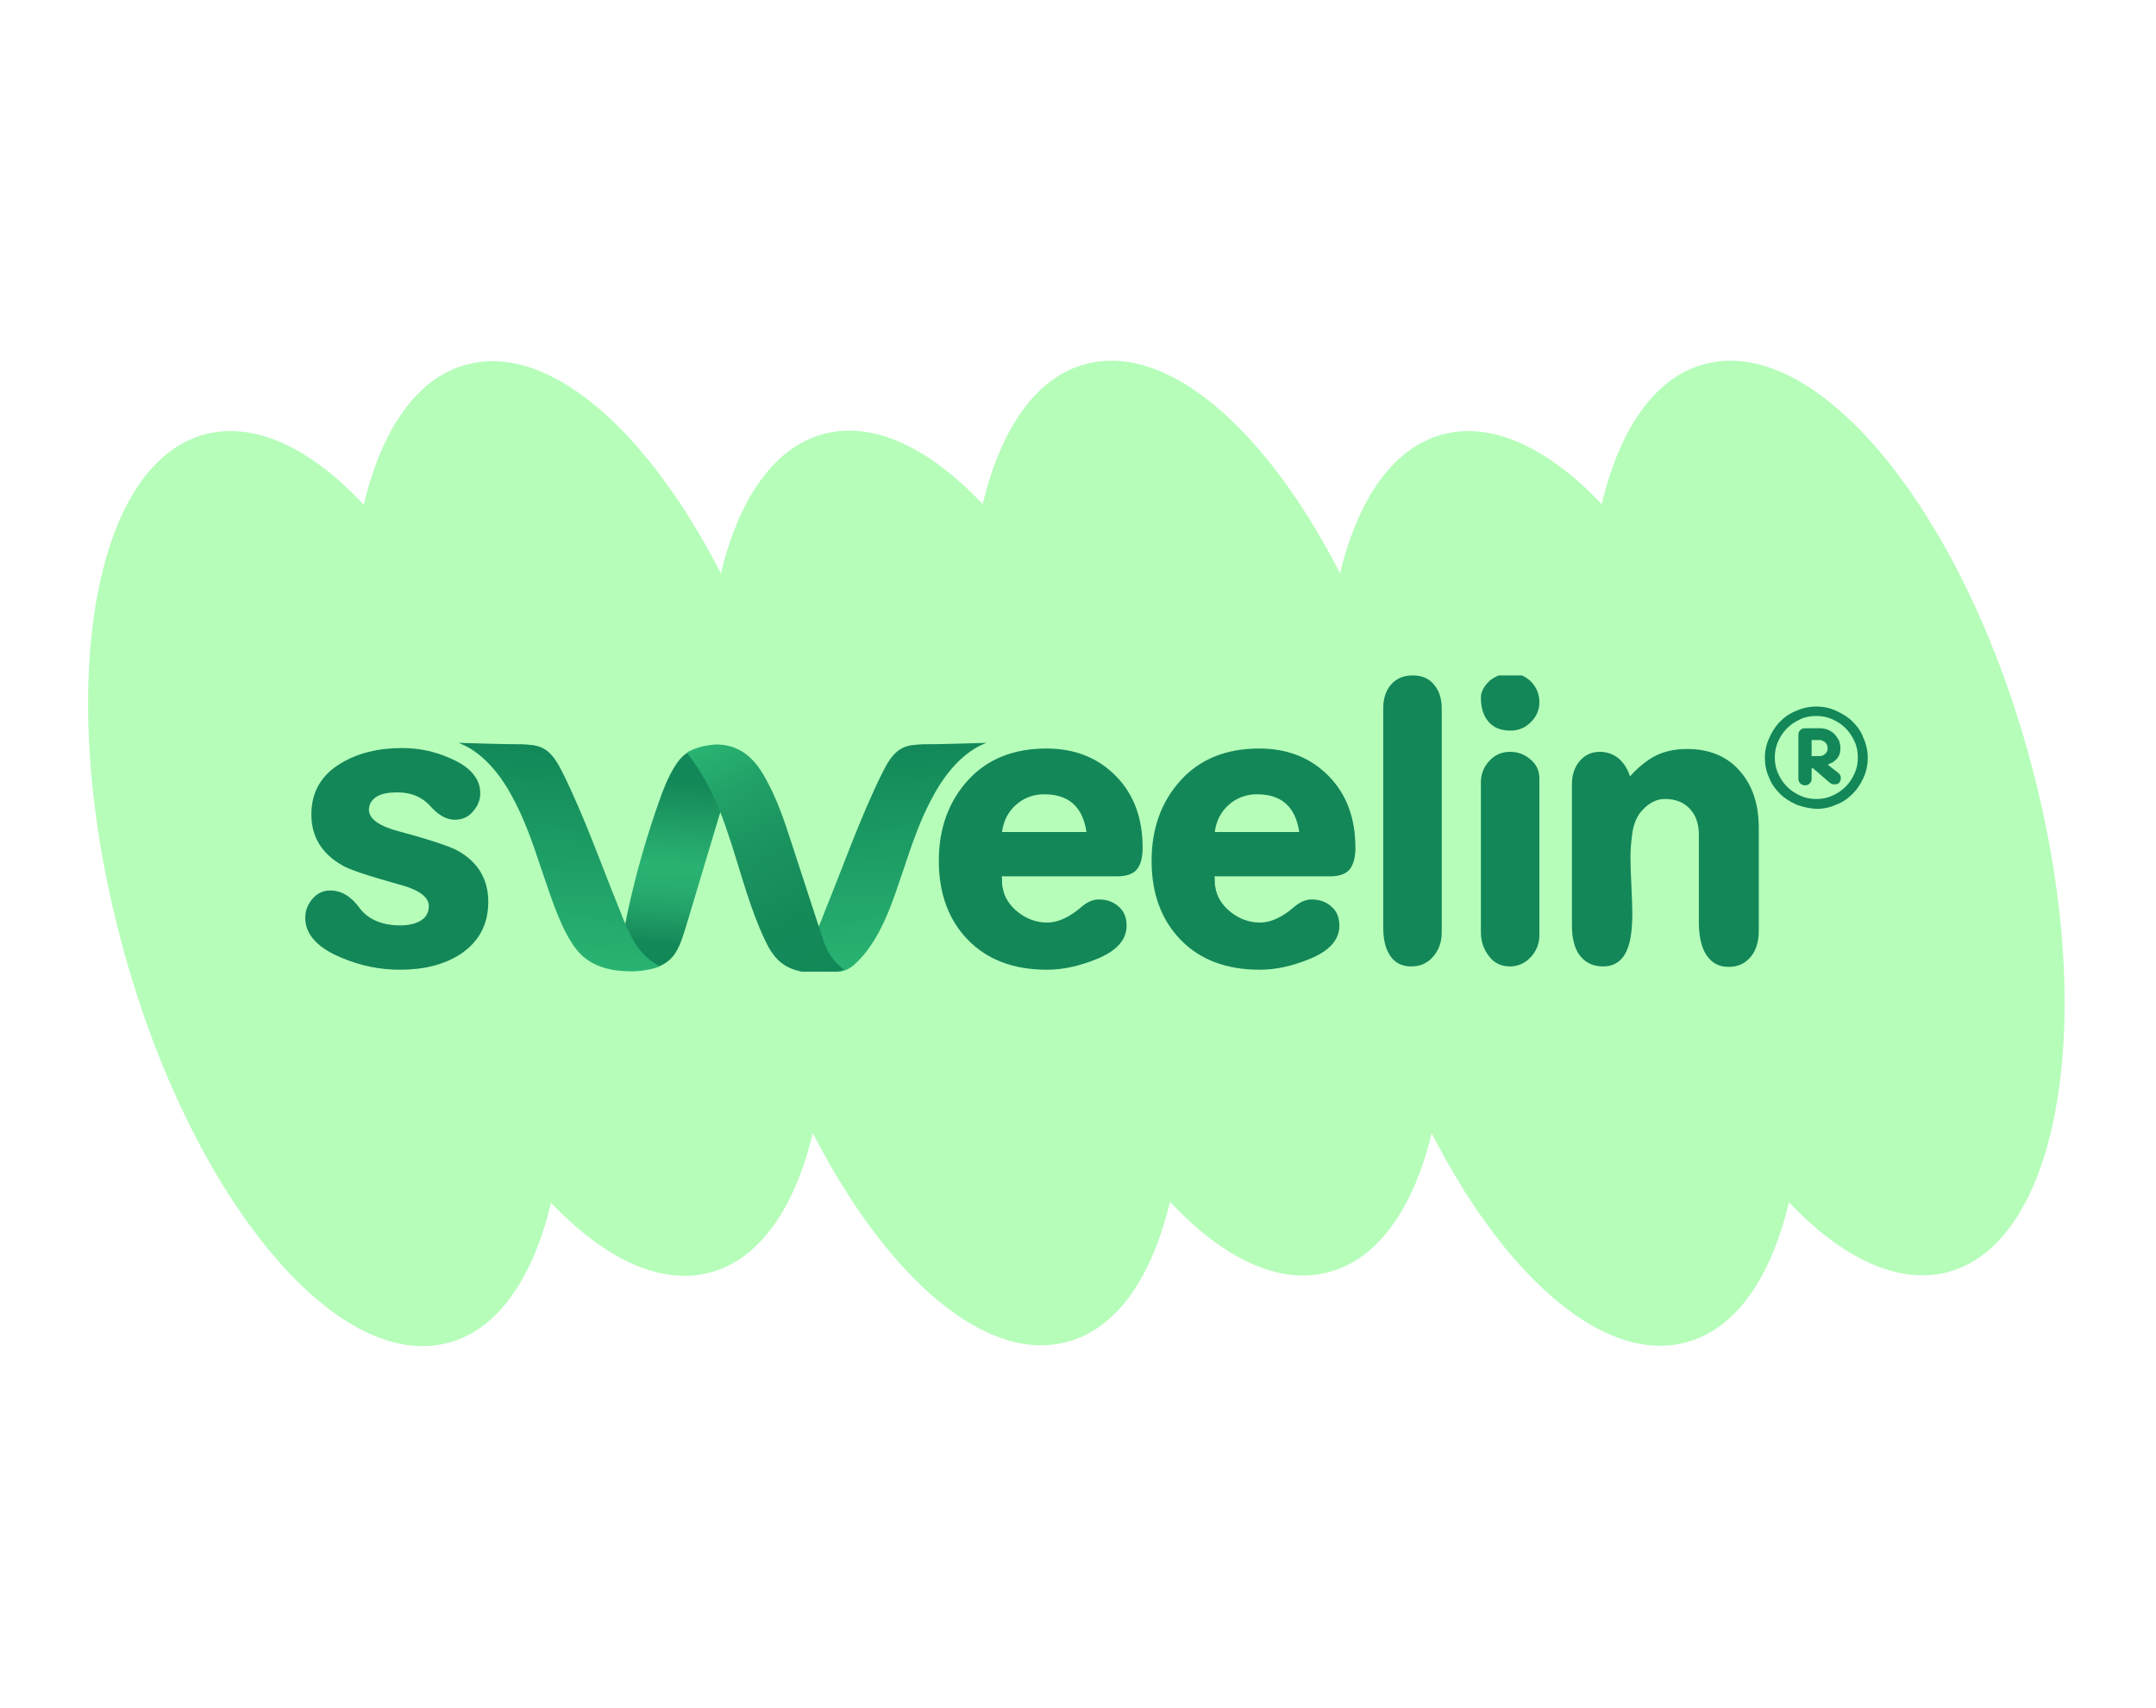
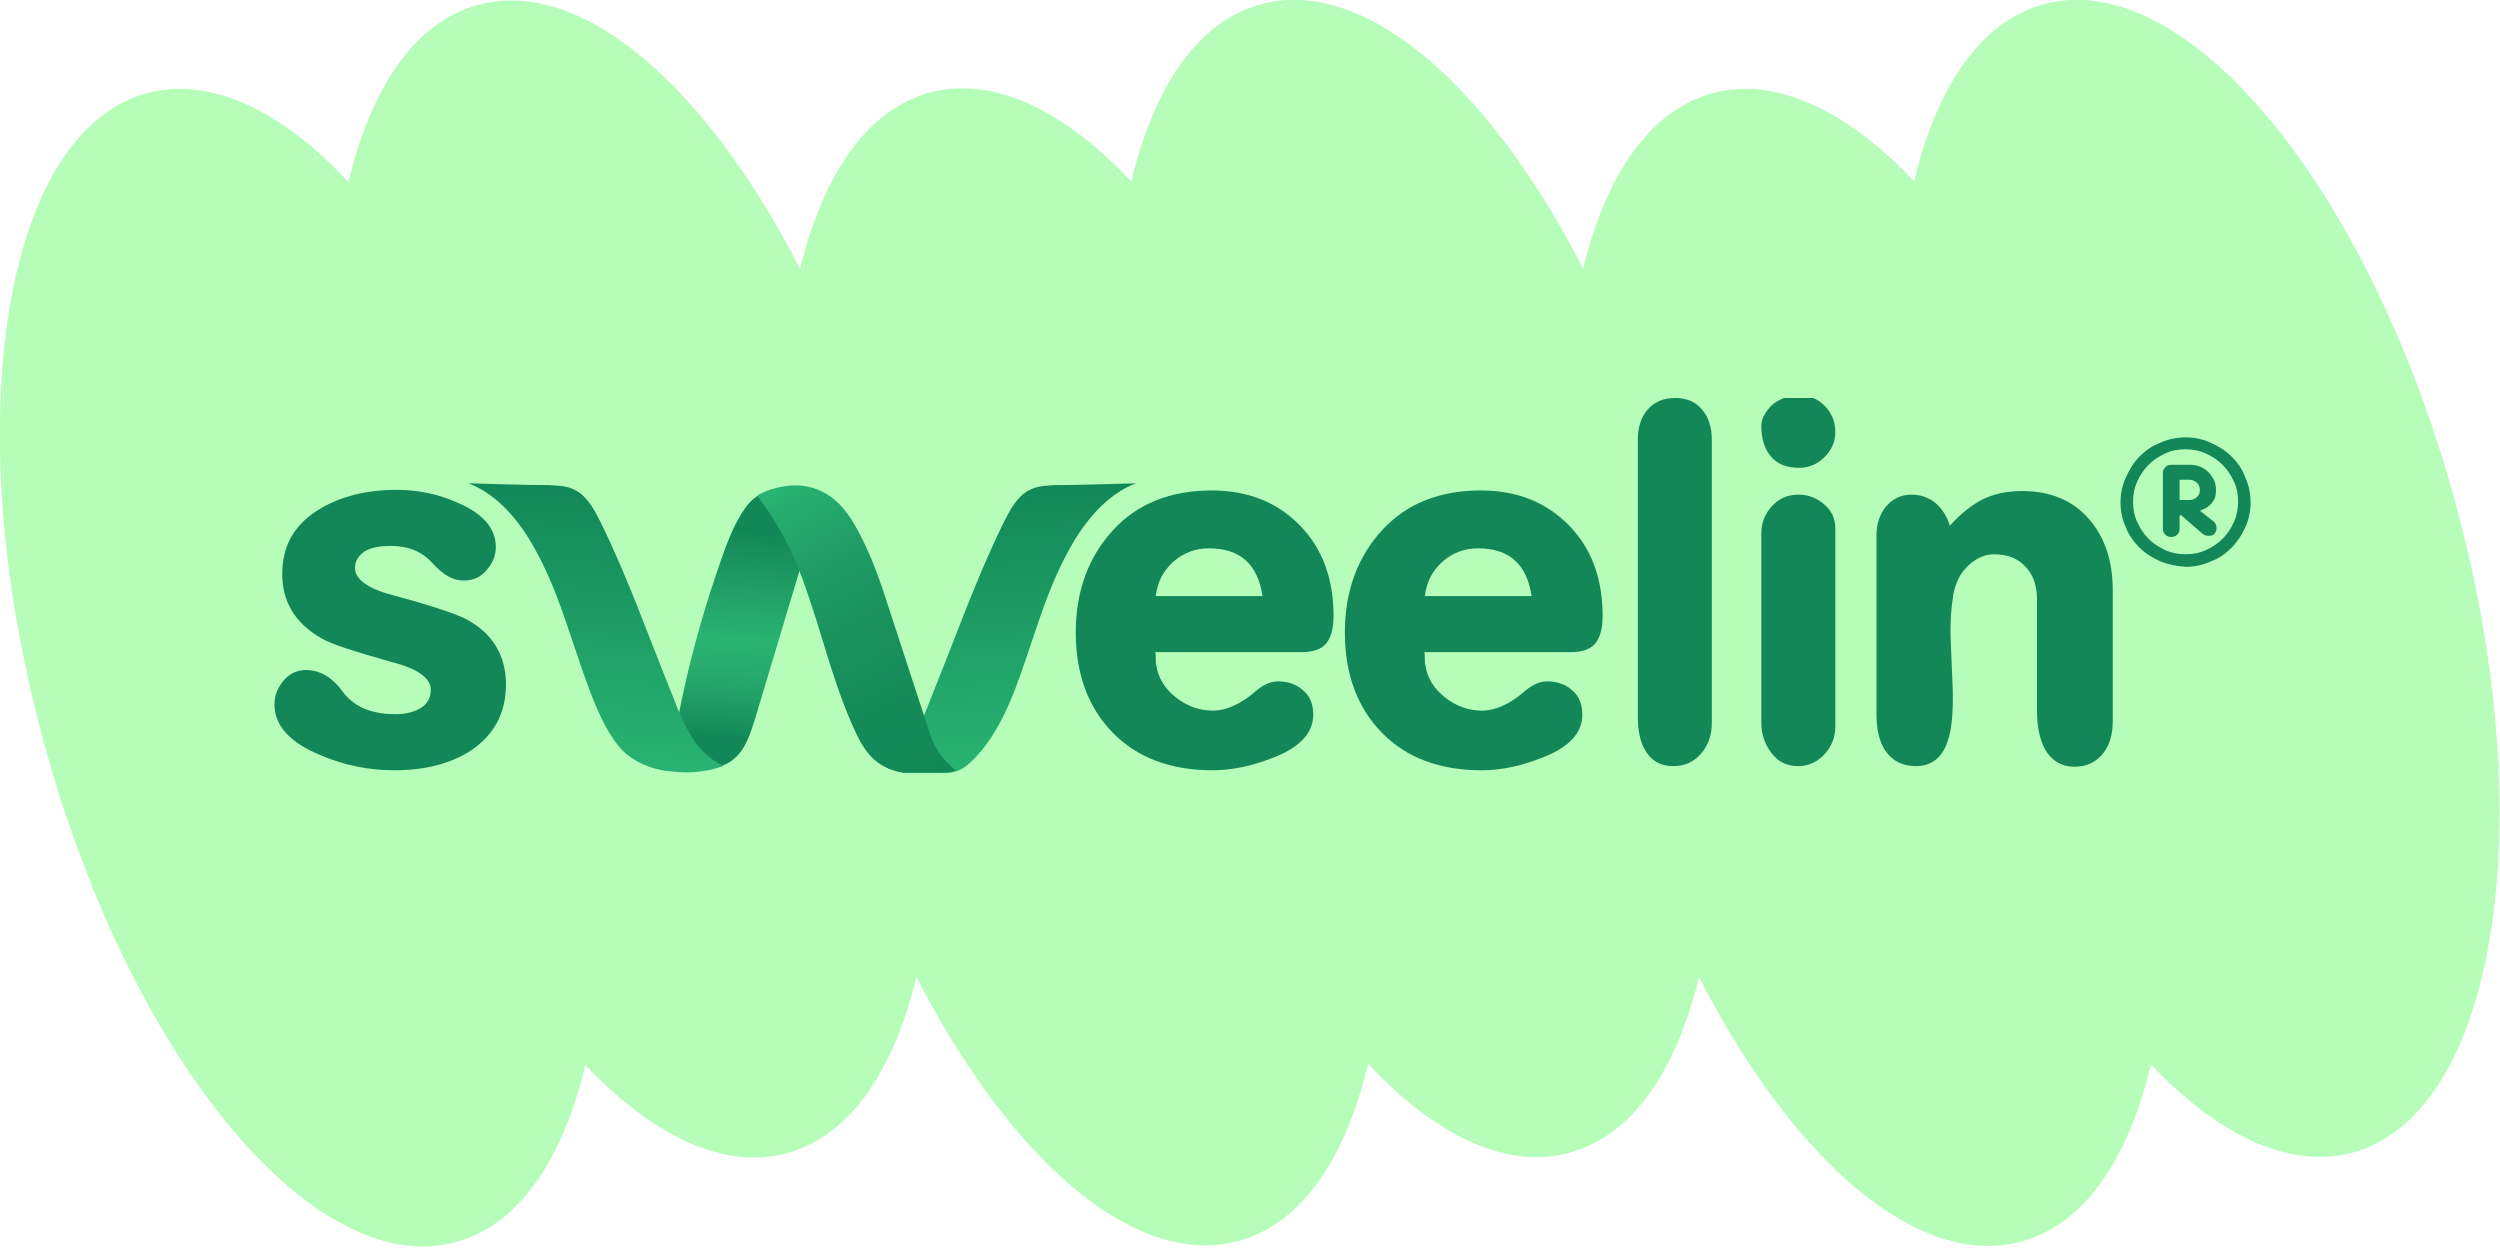
- <svg xmlns="http://www.w3.org/2000/svg" xmlns:xlink="http://www.w3.org/1999/xlink" version="1.1" id="Слой_1" x="0px" y="0px" viewBox="0 0 457 362" style="enable-background:new 0 0 457 362;" xml:space="preserve">
+ <svg xmlns="http://www.w3.org/2000/svg" xmlns:xlink="http://www.w3.org/1999/xlink" version="1.1" id="Слой_1" x="0px" y="0px" viewBox="0 0 419 209.3" style="enable-background:new 0 0 419 209.3;" xml:space="preserve">
  <style type="text/css">
	.st0{fill-rule:evenodd;clip-rule:evenodd;fill:#B6FDBA;}
- 	.st1{clip-path:url(#SVGID_00000152263073073285546540000016288392795017734323_);}
- 	.st2{clip-path:url(#SVGID_00000173131005431800028960000012131346223036544407_);}
- 	.st3{clip-path:url(#SVGID_00000098201010712376812470000012669183472904177328_);}
+ 	.st1{clip-path:url(#SVGID_00000152264416198287019750000007436096119830345880_);}
+ 	.st2{clip-path:url(#SVGID_00000176007406347628773900000007264851348134385554_);}
+ 	.st3{clip-path:url(#SVGID_00000109745056879321081070000005640509822514540933_);}
	.st4{fill:#138758;}
- 	.st5{fill:url(#SVGID_00000037671852684173080080000017351627028156663938_);}
- 	.st6{fill:url(#SVGID_00000094589042131634560670000017586087137971491761_);}
- 	.st7{fill:url(#SVGID_00000013900592168203781030000007601764643469094829_);}
- 	.st8{fill:url(#SVGID_00000175306971946543383520000015301643088914143896_);}
+ 	.st5{fill:url(#SVGID_00000000942631776033088460000008002291403338154914_);}
+ 	.st6{fill:url(#SVGID_00000060025420871286452020000007246917024560357049_);}
+ 	.st7{fill:url(#SVGID_00000062884537212812488780000014046850589052918435_);}
+ 	.st8{fill:url(#SVGID_00000030468868495536052920000002828629599997457844_);}
</style>
-   <path class="st0" d="M150.5,269.8c24-6.4,31.9-54.7,17.6-107.9c-14.2-53.2-45.2-91.1-69.2-84.6c-10.6,2.8-18,13.8-21.8,29.7  C65.9,95,54,89.3,43.4,92.1c-24,6.4-31.9,54.7-17.6,107.9C40,253.2,71,291.1,95,284.7c10.6-2.8,18-13.8,21.8-29.7  C128.1,266.9,140,272.6,150.5,269.8z" />
-   <path class="st0" d="M281.7,269.7c24-6.4,31.9-54.7,17.6-107.9c-14.2-53.2-45.2-91.1-69.2-84.6c-10.6,2.8-18,13.8-21.8,29.7  C197.1,95,185.2,89.2,174.6,92c-24,6.4-31.9,54.7-17.6,107.9c14.2,53.2,45.2,91.1,69.2,84.6c10.6-2.8,18-13.8,21.8-29.7  C259.2,266.8,271.2,272.6,281.7,269.7z" />
-   <path class="st0" d="M412.9,269.7c24-6.4,31.9-54.7,17.6-107.9c-14.2-53.2-45.2-91.1-69.2-84.6c-10.6,2.8-18,13.8-21.8,29.7  c-11.2-11.9-23.2-17.6-33.7-14.8c-24,6.4-31.9,54.7-17.6,107.9c14.2,53.2,45.2,91.1,69.2,84.6c10.6-2.8,18-13.8,21.8-29.7  C390.4,266.7,402.3,272.5,412.9,269.7z" />
+   <path class="st0" d="M131.8,193.3c24-6.4,31.9-54.7,17.6-107.9C135.2,32.2,104.2-5.7,80.2,0.8c-10.6,2.8-18,13.8-21.8,29.7  c-11.2-12-23.1-17.7-33.7-14.9C0.7,22-7.2,70.3,7.1,123.5c14.2,53.2,45.2,91.1,69.2,84.7c10.6-2.8,18-13.8,21.8-29.7  C109.4,190.4,121.3,196.1,131.8,193.3z" />
+   <path class="st0" d="M263,193.2c24-6.4,31.9-54.7,17.6-107.9c-14.2-53.2-45.2-91.1-69.2-84.6c-10.6,2.8-18,13.8-21.8,29.7  c-11.2-11.9-23.1-17.7-33.7-14.9c-24,6.4-31.9,54.7-17.6,107.9c14.2,53.2,45.2,91.1,69.2,84.6c10.6-2.8,18-13.8,21.8-29.7  C240.5,190.3,252.5,196.1,263,193.2z" />
+   <path class="st0" d="M394.2,193.2c24-6.4,31.9-54.7,17.6-107.9c-14.2-53.2-45.2-91.1-69.2-84.6c-10.6,2.8-18,13.8-21.8,29.7  c-11.2-11.9-23.2-17.6-33.7-14.8c-24,6.4-31.9,54.7-17.6,107.9c14.2,53.2,45.2,91.1,69.2,84.6c10.6-2.8,18-13.8,21.8-29.7  C371.7,190.2,383.6,196,394.2,193.2z" />
  <g>
-     <defs>
-       <rect id="SVGID_1_" x="63" y="143.2" width="334" height="62.8" />
-     </defs>
-     <clipPath id="SVGID_00000140710001072900397520000004997829677489654412_">
-       <use xlink:href="#SVGID_1_" style="overflow:visible;" />
-     </clipPath>
-     <g style="clip-path:url(#SVGID_00000140710001072900397520000004997829677489654412_);">
-       <g>
-         <defs>
-           <rect id="SVGID_00000111912787912143933610000003624521793069951157_" x="63" y="143.2" width="334" height="87.6" />
-         </defs>
-         <clipPath id="SVGID_00000053527552872150993470000003786721386605102008_">
-           <use xlink:href="#SVGID_00000111912787912143933610000003624521793069951157_" style="overflow:visible;" />
-         </clipPath>
-         <g style="clip-path:url(#SVGID_00000053527552872150993470000003786721386605102008_);">
+     <g>
+       <defs>
+         <rect id="SVGID_1_" x="44.3" y="66.7" width="334" height="62.8" />
+       </defs>
+       <clipPath id="SVGID_00000070838439840103471280000015686375238683953040_">
+         <use xlink:href="#SVGID_1_" style="overflow:visible;" />
+       </clipPath>
+       <g style="clip-path:url(#SVGID_00000070838439840103471280000015686375238683953040_);">
+         <g>
          <g>
            <defs>
-               <rect id="SVGID_00000040565531528091557250000002081948627530367111_" x="64.7" y="142.7" width="331.2" height="85.7" />
+               <rect id="SVGID_00000179639947385861415200000011930862753472747141_" x="44.3" y="66.7" width="334" height="87.6" />
            </defs>
-             <clipPath id="SVGID_00000050643024053139371220000007274258735381317024_">
-               <use xlink:href="#SVGID_00000040565531528091557250000002081948627530367111_" style="overflow:visible;" />
+             <clipPath id="SVGID_00000150071509467034563170000015065494328217125561_">
+               <use xlink:href="#SVGID_00000179639947385861415200000011930862753472747141_" style="overflow:visible;" />
            </clipPath>
-             <g style="clip-path:url(#SVGID_00000050643024053139371220000007274258735381317024_);">
-               <path class="st4" d="M380.8,170.6c-1.3-0.6-2.5-1.3-3.5-2.3c-1-1-1.8-2.1-2.3-3.4c-0.6-1.3-0.9-2.7-0.9-4.2        c0-1.5,0.3-2.9,0.9-4.2c0.6-1.3,1.3-2.5,2.3-3.5c1-1,2.1-1.8,3.5-2.3c1.3-0.6,2.7-0.9,4.2-0.9c1.5,0,2.9,0.3,4.2,0.9        c1.3,0.6,2.5,1.3,3.5,2.3c1,1,1.8,2.1,2.3,3.5c0.6,1.3,0.9,2.7,0.9,4.2c0,1.5-0.3,2.9-0.9,4.2c-0.6,1.3-1.3,2.4-2.3,3.4        c-1,1-2.1,1.8-3.5,2.3c-1.3,0.6-2.7,0.9-4.2,0.9C383.5,171.4,382.1,171.1,380.8,170.6z M376.9,164c0.5,1.1,1.1,2,1.9,2.8        c0.8,0.8,1.7,1.4,2.8,1.9c1.1,0.5,2.2,0.7,3.4,0.7c1.2,0,2.3-0.2,3.4-0.7c1.1-0.5,2-1.1,2.8-1.9c0.8-0.8,1.4-1.7,1.9-2.8        c0.5-1.1,0.7-2.2,0.7-3.4c0-1.2-0.2-2.4-0.7-3.4c-0.5-1.1-1.1-2-1.9-2.8c-0.8-0.8-1.7-1.4-2.8-1.9c-1.1-0.5-2.2-0.7-3.4-0.7        c-1.2,0-2.4,0.2-3.4,0.7c-1.1,0.5-2,1.1-2.8,1.9c-0.8,0.8-1.4,1.7-1.9,2.8c-0.5,1.1-0.7,2.2-0.7,3.4S376.4,162.9,376.9,164z         M384,163v2.1c0,0.4-0.1,0.7-0.4,1c-0.3,0.3-0.6,0.4-1,0.4c-0.4,0-0.7-0.1-1-0.4s-0.4-0.6-0.4-1v-9.3c0-0.4,0.1-0.7,0.4-1        c0.3-0.3,0.6-0.4,1-0.4h3.1c0.6,0,1.2,0.1,1.7,0.3c0.5,0.2,1,0.5,1.4,0.9c0.4,0.4,0.7,0.9,1,1.4c0.2,0.5,0.3,1.1,0.3,1.7        c0,0.6-0.1,1.1-0.3,1.5c-0.2,0.4-0.5,0.8-0.8,1c-0.3,0.3-0.6,0.5-0.9,0.6c-0.3,0.1-0.5,0.3-0.7,0.3l2.3,1.8        c0.3,0.3,0.5,0.6,0.5,1.1c0,0.3-0.1,0.6-0.3,0.9c-0.2,0.3-0.6,0.4-1.1,0.4c-0.3,0-0.6-0.1-0.9-0.3l-3.7-3.2L384,163L384,163z         M384,156.9v3.4h1.7c0.5,0,0.9-0.2,1.2-0.5c0.4-0.3,0.5-0.8,0.5-1.2c0-0.5-0.2-0.9-0.5-1.2c-0.4-0.3-0.8-0.5-1.2-0.5        L384,156.9L384,156.9z" />
-               <path class="st4" d="M66,172.7c0-4.8,2.1-8.4,6.3-10.9c3.5-2.1,7.8-3.2,12.9-3.2c3.6,0,7,0.7,10.3,2.2        c4.2,1.8,6.3,4.3,6.3,7.4c0,1.4-0.5,2.7-1.6,3.9c-1,1.2-2.3,1.7-3.8,1.7c-1.8,0-3.5-1-5.2-2.9c-1.7-1.9-4-2.9-6.9-2.9        c-2.1,0-3.6,0.3-4.6,1c-1,0.7-1.5,1.6-1.5,2.7c0,1.9,2.2,3.5,6.5,4.6c6.7,1.8,10.7,3.2,12.2,4c4.4,2.4,6.6,6.1,6.6,10.9        c0,4.8-2,8.5-5.9,11.1c-3.4,2.2-7.7,3.3-12.8,3.3c-4.2,0-8.3-0.8-12.3-2.5c-5.2-2.1-7.8-5-7.8-8.5c0-1.5,0.5-2.8,1.5-4        c1-1.2,2.3-1.8,3.8-1.8c2.3,0,4.4,1.2,6.2,3.7c1.8,2.4,4.7,3.7,8.7,3.7c1.6,0,2.9-0.3,3.9-0.8c1.4-0.7,2.1-1.8,2.1-3.3        c0-1.9-2.1-3.5-6.4-4.6c-6.4-1.8-10.4-3.1-11.9-4C68.2,181,66,177.4,66,172.7z" />
-               <path class="st4" d="M212.3,185.8c0.1,0.2,0.1,0.5,0.1,1c0,0.5,0,0.9,0.1,1.2c0.3,2.1,1.4,3.9,3.3,5.4c1.9,1.5,4,2.2,6.2,2.2        c2.2,0,4.7-1.1,7.2-3.3c1.3-1.1,2.5-1.6,3.7-1.6c1.7,0,3.1,0.5,4.2,1.5c1.2,1,1.7,2.4,1.7,4.1c0,3-2.2,5.4-6.5,7.1        c-3.5,1.4-6.9,2.2-10.4,2.2c-7,0-12.6-2.1-16.7-6.3c-4.1-4.2-6.2-9.8-6.2-16.8c0-6.9,2.1-12.6,6.2-17.1        c4.1-4.5,9.7-6.7,16.6-6.7c6.1,0,11,2,14.8,5.9c3.8,3.9,5.6,9,5.6,15.1c0,2.1-0.4,3.6-1.2,4.6c-0.8,1-2.2,1.5-4.2,1.5H212.3z         M230.3,176.4c-0.8-5.3-3.7-8-9-8c-2.3,0-4.3,0.8-5.9,2.2c-1.7,1.5-2.7,3.4-3,5.8H230.3z" />
-               <path class="st4" d="M257.4,185.8c0.1,0.2,0.1,0.5,0.1,1c0,0.5,0,0.9,0.1,1.2c0.3,2.1,1.4,3.9,3.3,5.4c1.9,1.5,4,2.2,6.2,2.2        c2.2,0,4.7-1.1,7.2-3.3c1.3-1.1,2.5-1.6,3.7-1.6c1.7,0,3.1,0.5,4.2,1.5c1.2,1,1.7,2.4,1.7,4.1c0,3-2.2,5.4-6.5,7.1        c-3.5,1.4-6.9,2.2-10.4,2.2c-7,0-12.6-2.1-16.7-6.3c-4.1-4.2-6.2-9.8-6.2-16.8c0-6.9,2.1-12.6,6.2-17.1        c4.1-4.5,9.7-6.7,16.6-6.7c6.1,0,11,2,14.8,5.9c3.8,3.9,5.6,9,5.6,15.1c0,2.1-0.4,3.6-1.2,4.6c-0.8,1-2.2,1.5-4.2,1.5H257.4z         M275.4,176.4c-0.8-5.3-3.7-8-9-8c-2.3,0-4.3,0.8-5.9,2.2c-1.7,1.5-2.7,3.4-3,5.8H275.4z" />
-               <path class="st4" d="M293.2,150.2c0-2,0.5-3.7,1.6-5c1.1-1.3,2.6-2,4.7-2c1.9,0,3.5,0.7,4.5,2c1.1,1.3,1.6,3,1.6,5v47.5        c0,2-0.6,3.7-1.8,5.1c-1.2,1.4-2.7,2.1-4.7,2.1c-2.1,0-3.7-0.9-4.7-2.7c-0.8-1.4-1.2-3.2-1.2-5.6V150.2z" />
-               <path class="st4" d="M320.1,142.7c1.7,0,3.2,0.6,4.4,1.8c1.2,1.2,1.8,2.7,1.8,4.4c0,1.6-0.6,3-1.8,4.2        c-1.2,1.2-2.6,1.8-4.3,1.8c-2.1,0-3.6-0.6-4.7-1.9c-1.1-1.3-1.6-3-1.6-5.1c0-1.3,0.7-2.5,2-3.7        C317.3,143.2,318.7,142.7,320.1,142.7z M313.9,165.9c0-1.8,0.6-3.3,1.8-4.6c1.2-1.3,2.7-1.9,4.4-1.9c1.6,0,3,0.5,4.3,1.6        c1.3,1.1,1.9,2.4,1.9,4.1v33.2c0,1.7-0.6,3.3-1.8,4.6c-1.2,1.3-2.7,2-4.4,2c-1.9,0-3.4-0.7-4.5-2.2c-1.1-1.4-1.7-3.1-1.7-5.1        V165.9z" />
-               <path class="st4" d="M339.1,159.4c1.5,0,2.9,0.5,4,1.4c1.1,1,1.9,2.2,2.4,3.8c1.8-2,3.7-3.5,5.5-4.4c1.8-0.9,4-1.4,6.6-1.4        c4.8,0,8.6,1.6,11.3,4.8c2.6,3,3.9,7,3.9,11.9v21.8c0,2.2-0.5,4-1.5,5.3c-1.2,1.6-2.8,2.4-4.9,2.4c-2.3,0-4-1.1-5.1-3.2        c-0.8-1.6-1.2-3.7-1.2-6.3v-18.5c0-2.3-0.6-4.1-1.9-5.5c-1.3-1.4-3-2.1-5.3-2.1c-0.9,0-1.7,0.2-2.5,0.6        c-0.8,0.4-1.6,1-2.2,1.7c-1,1-1.7,2.4-2.1,4.3c-0.3,1.9-0.5,3.9-0.5,6c0,1.3,0.1,3.2,0.2,5.7c0.1,2.5,0.2,4.4,0.2,5.8        c0,3.2-0.3,5.7-0.9,7.3c-0.9,2.7-2.7,4.1-5.3,4.1c-2.3,0-4-0.9-5.2-2.7c-0.9-1.4-1.4-3.4-1.4-5.9v-30.1c0-1.8,0.5-3.5,1.6-4.8        C335.9,160.1,337.3,159.4,339.1,159.4z" />
-               <linearGradient id="SVGID_00000148628885404960301640000007116520684551152289_" gradientUnits="userSpaceOnUse" x1="140.732" y1="158.062" x2="143.902" y2="205.733" gradientTransform="matrix(1 0 0 -1 0 364)">
-                 <stop offset="0.121" style="stop-color:#128858" />
-                 <stop offset="0.17" style="stop-color:#19905D" />
-                 <stop offset="0.279" style="stop-color:#22A268" />
-                 <stop offset="0.38" style="stop-color:#28AD6F" />
-                 <stop offset="0.465" style="stop-color:#29B372" />
-                 <stop offset="0.588" style="stop-color:#24A56A" />
-                 <stop offset="0.823" style="stop-color:#158A59" />
-                 <stop offset="0.848" style="stop-color:#128858" />
-               </linearGradient>
-               <path style="fill:url(#SVGID_00000148628885404960301640000007116520684551152289_);" d="M146.3,159.3        c-0.3,0.1-1.8,0.7-3.4,3.4c-1.4,2.3-2.4,4.9-3.3,7.5c-2.6,7.4-4.8,15-6.5,22.9c-0.4,2-0.8,4-1.2,5.9c-0.2,1-1.5,5-0.9,5.9        c0.5,0.9,4.6,0.6,5.5,0.6c1.9-0.1,3.8-0.6,5.2-1.8c2-1.6,2.8-4.4,3.6-6.9c2.5-8.3,5-16.7,7.5-25c0.1-0.2,0.1-0.5,0.1-0.7        c0-0.4-0.2-0.8-0.4-1.2c-1.6-3.3-2.7-7.9-4.3-11.1C147.7,158.5,148,158.8,146.3,159.3z" />
-               <linearGradient id="SVGID_00000083780863138085869840000014742440964003857075_" gradientUnits="userSpaceOnUse" x1="116.972" y1="159.367" x2="120.051" y2="205.687" gradientTransform="matrix(1 0 0 -1 0 364)">
-                 <stop offset="0" style="stop-color:#29B372" />
-                 <stop offset="1" style="stop-color:#128858" />
-               </linearGradient>
-               <path style="fill:url(#SVGID_00000083780863138085869840000014742440964003857075_);" d="M97.2,157.5        c4.8,1.8,8.6,6.3,11.2,11.1c2.8,5,4.6,10.4,6.4,15.8c2.2,6.4,4.8,15,8.9,18.5c2.2,1.8,5,2.7,7.5,2.9c2.9,0.3,5.5,0.2,8.7-0.9        c-2.1-1.1-3.9-2.7-5.2-4.8c-1.3-2.1-2.3-4.4-3.2-6.8c-4-9.8-7.5-19.9-12.2-29.4c-1-2-2.2-4.2-4.1-5.2c-1.4-0.8-3-0.8-4.5-0.9        C106.1,157.8,101.6,157.6,97.2,157.5z" />
-               <linearGradient id="SVGID_00000116194305282156488350000005670962615873815972_" gradientUnits="userSpaceOnUse" x1="189.72" y1="158.99" x2="186.611" y2="205.75" gradientTransform="matrix(1 0 0 -1 0 364)">
-                 <stop offset="0" style="stop-color:#29B372" />
-                 <stop offset="1" style="stop-color:#128858" />
-               </linearGradient>
-               <path style="fill:url(#SVGID_00000116194305282156488350000005670962615873815972_);" d="M209.1,157.5        c-4.8,1.8-8.6,6.3-11.2,11.1c-2.8,5-4.6,10.4-6.4,15.8c-2.2,6.4-4.7,15-10.4,20.1c-2.1,1.9-3.9,1.5-6.4,1.8        c-2.5,0.3-4.5-0.2-7-1c-0.5-0.1-0.6-0.8-0.2-1c1.6-1,3-2.4,4.1-4.2c1.4-2.1,2.3-4.4,3.2-6.8c4-9.8,7.5-19.9,12.2-29.4        c1-2,2.2-4.2,4.1-5.2c1.4-0.8,3-0.8,4.5-0.9C200.1,157.8,204.6,157.6,209.1,157.5z" />
-               <linearGradient id="SVGID_00000151523308736343084830000013749327296040359060_" gradientUnits="userSpaceOnUse" x1="149.031" y1="205.721" x2="176.235" y2="156.299" gradientTransform="matrix(1 0 0 -1 0 364)">
-                 <stop offset="0" style="stop-color:#29B372" />
-                 <stop offset="0.211" style="stop-color:#21A067" />
-                 <stop offset="0.468" style="stop-color:#1A925E" />
-                 <stop offset="0.729" style="stop-color:#158A59" />
-                 <stop offset="1" style="stop-color:#128858" />
-               </linearGradient>
-               <path style="fill:url(#SVGID_00000151523308736343084830000013749327296040359060_);" d="M145.7,159.7c0,0.1,0.1,0.1,0.2,0.3        c2.7,3.5,4.8,7.4,6.5,11.5c1,2.4,1.8,4.9,2.6,7.3c2.2,6.8,4,13.8,7,20.2c0.8,1.8,1.8,3.5,3.2,4.8c1.8,1.6,4.2,2.3,6.6,2.4        c2.4,0.1,4.3,0.3,7.1-0.6c-2.3-1.8-3.6-3.8-4.4-6.3c-2.2-6.8-4.5-13.7-6.7-20.5c-1.5-4.7-3.1-9.4-5.5-13.7        c-1.3-2.4-3-4.7-5.4-6c-1.8-1-3.9-1.4-5.9-1.2c-1,0.1-2,0.3-3,0.6c-0.5,0.2-1,0.3-1.5,0.6c-0.2,0.1-0.5,0.2-0.7,0.3        C145.8,159.6,145.7,159.7,145.7,159.7z" />
+             <g style="clip-path:url(#SVGID_00000150071509467034563170000015065494328217125561_);">
+               <g>
+                 <g>
+                   <defs>
+                     <rect id="SVGID_00000149362003543042878520000000632206526799492535_" x="46" y="66.2" width="331.2" height="85.7" />
+                   </defs>
+                   <clipPath id="SVGID_00000145025670024354393130000008533804351471321787_">
+                     <use xlink:href="#SVGID_00000149362003543042878520000000632206526799492535_" style="overflow:visible;" />
+                   </clipPath>
+                   <g style="clip-path:url(#SVGID_00000145025670024354393130000008533804351471321787_);">
+                     <path class="st4" d="M362.1,94.1c-1.3-0.6-2.5-1.3-3.5-2.3s-1.8-2.1-2.3-3.4c-0.6-1.3-0.9-2.7-0.9-4.2s0.3-2.9,0.9-4.2           s1.3-2.5,2.3-3.5s2.1-1.8,3.5-2.3c1.3-0.6,2.7-0.9,4.2-0.9s2.9,0.3,4.2,0.9c1.3,0.6,2.5,1.3,3.5,2.3s1.8,2.1,2.3,3.5           c0.6,1.3,0.9,2.7,0.9,4.2s-0.3,2.9-0.9,4.2s-1.3,2.4-2.3,3.4s-2.1,1.8-3.5,2.3c-1.3,0.6-2.7,0.9-4.2,0.9           C364.8,94.9,363.4,94.6,362.1,94.1z M358.2,87.5c0.5,1.1,1.1,2,1.9,2.8s1.7,1.4,2.8,1.9c1.1,0.5,2.2,0.7,3.4,0.7           c1.2,0,2.3-0.2,3.4-0.7s2-1.1,2.8-1.9c0.8-0.8,1.4-1.7,1.9-2.8s0.7-2.2,0.7-3.4s-0.2-2.4-0.7-3.4c-0.5-1.1-1.1-2-1.9-2.8           s-1.7-1.4-2.8-1.9c-1.1-0.5-2.2-0.7-3.4-0.7c-1.2,0-2.4,0.2-3.4,0.7c-1.1,0.5-2,1.1-2.8,1.9c-0.8,0.8-1.4,1.7-1.9,2.8           s-0.7,2.2-0.7,3.4S357.7,86.4,358.2,87.5z M365.3,86.5v2.1c0,0.4-0.1,0.7-0.4,1s-0.6,0.4-1,0.4s-0.7-0.1-1-0.4           s-0.4-0.6-0.4-1v-9.3c0-0.4,0.1-0.7,0.4-1s0.6-0.4,1-0.4h3.1c0.6,0,1.2,0.1,1.7,0.3s1,0.5,1.4,0.9s0.7,0.9,1,1.4           c0.2,0.5,0.3,1.1,0.3,1.7c0,0.6-0.1,1.1-0.3,1.5c-0.2,0.4-0.5,0.8-0.8,1c-0.3,0.3-0.6,0.5-0.9,0.6s-0.5,0.3-0.7,0.3           l2.3,1.8c0.3,0.3,0.5,0.6,0.5,1.1c0,0.3-0.1,0.6-0.3,0.9c-0.2,0.3-0.6,0.4-1.1,0.4c-0.3,0-0.6-0.1-0.9-0.3l-3.7-3.2           L365.3,86.5L365.3,86.5z M365.3,80.4v3.4h1.7c0.5,0,0.9-0.2,1.2-0.5c0.4-0.3,0.5-0.8,0.5-1.2c0-0.5-0.2-0.9-0.5-1.2           c-0.4-0.3-0.8-0.5-1.2-0.5H365.3L365.3,80.4z" />
+                     <path class="st4" d="M47.3,96.2c0-4.8,2.1-8.4,6.3-10.9c3.5-2.1,7.8-3.2,12.9-3.2c3.6,0,7,0.7,10.3,2.2           c4.2,1.8,6.3,4.3,6.3,7.4c0,1.4-0.5,2.7-1.6,3.9c-1,1.2-2.3,1.7-3.8,1.7c-1.8,0-3.5-1-5.2-2.9s-4-2.9-6.9-2.9           c-2.1,0-3.6,0.3-4.6,1s-1.5,1.6-1.5,2.7c0,1.9,2.2,3.5,6.5,4.6c6.7,1.8,10.7,3.2,12.2,4c4.4,2.4,6.6,6.1,6.6,10.9           c0,4.8-2,8.5-5.9,11.1c-3.4,2.2-7.7,3.3-12.8,3.3c-4.2,0-8.3-0.8-12.3-2.5c-5.2-2.1-7.8-5-7.8-8.5c0-1.5,0.5-2.8,1.5-4           s2.3-1.8,3.8-1.8c2.3,0,4.4,1.2,6.2,3.7c1.8,2.4,4.7,3.7,8.7,3.7c1.6,0,2.9-0.3,3.9-0.8c1.4-0.7,2.1-1.8,2.1-3.3           c0-1.9-2.1-3.5-6.4-4.6c-6.4-1.8-10.4-3.1-11.9-4C49.5,104.5,47.3,100.9,47.3,96.2z" />
+                     <path class="st4" d="M193.6,109.3c0.1,0.2,0.1,0.5,0.1,1s0,0.9,0.1,1.2c0.3,2.1,1.4,3.9,3.3,5.4c1.9,1.5,4,2.2,6.2,2.2           s4.7-1.1,7.2-3.3c1.3-1.1,2.5-1.6,3.7-1.6c1.7,0,3.1,0.5,4.2,1.5c1.2,1,1.7,2.4,1.7,4.1c0,3-2.2,5.4-6.5,7.1           c-3.5,1.4-6.9,2.2-10.4,2.2c-7,0-12.6-2.1-16.7-6.3c-4.1-4.2-6.2-9.8-6.2-16.8c0-6.9,2.1-12.6,6.2-17.1           c4.1-4.5,9.7-6.7,16.6-6.7c6.1,0,11,2,14.8,5.9s5.6,9,5.6,15.1c0,2.1-0.4,3.6-1.2,4.6s-2.2,1.5-4.2,1.5L193.6,109.3           L193.6,109.3z M211.6,99.9c-0.8-5.3-3.7-8-9-8c-2.3,0-4.3,0.8-5.9,2.2c-1.7,1.5-2.7,3.4-3,5.8H211.6z" />
+                     <path class="st4" d="M238.7,109.3c0.1,0.2,0.1,0.5,0.1,1s0,0.9,0.1,1.2c0.3,2.1,1.4,3.9,3.3,5.4s4,2.2,6.2,2.2           s4.7-1.1,7.2-3.3c1.3-1.1,2.5-1.6,3.7-1.6c1.7,0,3.1,0.5,4.2,1.5c1.2,1,1.7,2.4,1.7,4.1c0,3-2.2,5.4-6.5,7.1           c-3.5,1.4-6.9,2.2-10.4,2.2c-7,0-12.6-2.1-16.7-6.3c-4.1-4.2-6.2-9.8-6.2-16.8c0-6.9,2.1-12.6,6.2-17.1           c4.1-4.5,9.7-6.7,16.6-6.7c6.1,0,11,2,14.8,5.9s5.6,9,5.6,15.1c0,2.1-0.4,3.6-1.2,4.6c-0.8,1-2.2,1.5-4.2,1.5L238.7,109.3           L238.7,109.3z M256.7,99.9c-0.8-5.3-3.7-8-9-8c-2.3,0-4.3,0.8-5.9,2.2c-1.7,1.5-2.7,3.4-3,5.8H256.7z" />
+                     <path class="st4" d="M274.5,73.7c0-2,0.5-3.7,1.6-5s2.6-2,4.7-2c1.9,0,3.5,0.7,4.5,2c1.1,1.3,1.6,3,1.6,5v47.5           c0,2-0.6,3.7-1.8,5.1c-1.2,1.4-2.7,2.1-4.7,2.1c-2.1,0-3.7-0.9-4.7-2.7c-0.8-1.4-1.2-3.2-1.2-5.6V73.7z" />
+                     <path class="st4" d="M301.4,66.2c1.7,0,3.2,0.6,4.4,1.8c1.2,1.2,1.8,2.7,1.8,4.4c0,1.6-0.6,3-1.8,4.2           c-1.2,1.2-2.6,1.8-4.3,1.8c-2.1,0-3.6-0.6-4.7-1.9c-1.1-1.3-1.6-3-1.6-5.1c0-1.3,0.7-2.5,2-3.7           C298.6,66.7,300,66.2,301.4,66.2z M295.2,89.4c0-1.8,0.6-3.3,1.8-4.6c1.2-1.3,2.7-1.9,4.4-1.9c1.6,0,3,0.5,4.3,1.6           s1.9,2.4,1.9,4.1v33.2c0,1.7-0.6,3.3-1.8,4.6c-1.2,1.3-2.7,2-4.4,2c-1.9,0-3.4-0.7-4.5-2.2c-1.1-1.4-1.7-3.1-1.7-5.1           L295.2,89.4L295.2,89.4z" />
+                     <path class="st4" d="M320.4,82.9c1.5,0,2.9,0.5,4,1.4c1.1,1,1.9,2.2,2.4,3.8c1.8-2,3.7-3.5,5.5-4.4s4-1.4,6.6-1.4           c4.8,0,8.6,1.6,11.3,4.8c2.6,3,3.9,7,3.9,11.9v21.8c0,2.2-0.5,4-1.5,5.3c-1.2,1.6-2.8,2.4-4.9,2.4c-2.3,0-4-1.1-5.1-3.2           c-0.8-1.6-1.2-3.7-1.2-6.3v-18.5c0-2.3-0.6-4.1-1.9-5.5s-3-2.1-5.3-2.1c-0.9,0-1.7,0.2-2.5,0.6c-0.8,0.4-1.6,1-2.2,1.7           c-1,1-1.7,2.4-2.1,4.3c-0.3,1.9-0.5,3.9-0.5,6c0,1.3,0.1,3.2,0.2,5.7s0.2,4.4,0.2,5.8c0,3.2-0.3,5.7-0.9,7.3           c-0.9,2.7-2.7,4.1-5.3,4.1c-2.3,0-4-0.9-5.2-2.7c-0.9-1.4-1.4-3.4-1.4-5.9V89.7c0-1.8,0.5-3.5,1.6-4.8           C317.2,83.6,318.6,82.9,320.4,82.9z" />
+                     <linearGradient id="SVGID_00000155117807508972030240000011230603904333524145_" gradientUnits="userSpaceOnUse" x1="121.981" y1="4865.458" x2="125.151" y2="4817.788" gradientTransform="matrix(1 0 0 1 0 -4736)">
+                       <stop offset="0.121" style="stop-color:#128858" />
+                       <stop offset="0.17" style="stop-color:#19905D" />
+                       <stop offset="0.279" style="stop-color:#22A268" />
+                       <stop offset="0.38" style="stop-color:#28AD6F" />
+                       <stop offset="0.465" style="stop-color:#29B372" />
+                       <stop offset="0.588" style="stop-color:#24A56A" />
+                       <stop offset="0.823" style="stop-color:#158A59" />
+                       <stop offset="0.848" style="stop-color:#128858" />
+                     </linearGradient>
+                     <path style="fill:url(#SVGID_00000155117807508972030240000011230603904333524145_);" d="M127.6,82.8           c-0.3,0.1-1.8,0.7-3.4,3.4c-1.4,2.3-2.4,4.9-3.3,7.5c-2.6,7.4-4.8,15-6.5,22.9c-0.4,2-0.8,4-1.2,5.9c-0.2,1-1.5,5-0.9,5.9           c0.5,0.9,4.6,0.6,5.5,0.6c1.9-0.1,3.8-0.6,5.2-1.8c2-1.6,2.8-4.4,3.6-6.9c2.5-8.3,5-16.7,7.5-25c0.1-0.2,0.1-0.5,0.1-0.7           c0-0.4-0.2-0.8-0.4-1.2c-1.6-3.3-2.7-7.9-4.3-11.1C129,82,129.3,82.3,127.6,82.8z" />
+                     <linearGradient id="SVGID_00000051362220561005135680000018213515405577032615_" gradientUnits="userSpaceOnUse" x1="98.319" y1="4864.16" x2="101.398" y2="4817.839" gradientTransform="matrix(1 0 0 1 0 -4736)">
+                       <stop offset="0" style="stop-color:#29B372" />
+                       <stop offset="1" style="stop-color:#128858" />
+                     </linearGradient>
+                     <path style="fill:url(#SVGID_00000051362220561005135680000018213515405577032615_);" d="M78.5,81           c4.8,1.8,8.6,6.3,11.2,11.1c2.8,5,4.6,10.4,6.4,15.8c2.2,6.4,4.8,15,8.9,18.5c2.2,1.8,5,2.7,7.5,2.9           c2.9,0.3,5.5,0.2,8.7-0.9c-2.1-1.1-3.9-2.7-5.2-4.8s-2.3-4.4-3.2-6.8c-4-9.8-7.5-19.9-12.2-29.4c-1-2-2.2-4.2-4.1-5.2           c-1.4-0.8-3-0.8-4.5-0.9C87.4,81.3,82.9,81.1,78.5,81z" />
+                     <linearGradient id="SVGID_00000098912709324648479860000003704266502047986840_" gradientUnits="userSpaceOnUse" x1="171.092" y1="4864.533" x2="167.982" y2="4817.773" gradientTransform="matrix(1 0 0 1 0 -4736)">
+                       <stop offset="0" style="stop-color:#29B372" />
+                       <stop offset="1" style="stop-color:#128858" />
+                     </linearGradient>
+                     <path style="fill:url(#SVGID_00000098912709324648479860000003704266502047986840_);" d="M190.4,81           c-4.8,1.8-8.6,6.3-11.2,11.1c-2.8,5-4.6,10.4-6.4,15.8c-2.2,6.4-4.7,15-10.4,20.1c-2.1,1.9-3.9,1.5-6.4,1.8s-4.5-0.2-7-1           c-0.5-0.1-0.6-0.8-0.2-1c1.6-1,3-2.4,4.1-4.2c1.4-2.1,2.3-4.4,3.2-6.8c4-9.8,7.5-19.9,12.2-29.4c1-2,2.2-4.2,4.1-5.2           c1.4-0.8,3-0.8,4.5-0.9C181.4,81.3,185.9,81.1,190.4,81z" />
+                     <linearGradient id="SVGID_00000000908762948213478460000008922585684962094003_" gradientUnits="userSpaceOnUse" x1="130.35" y1="4817.81" x2="157.563" y2="4867.249" gradientTransform="matrix(1 0 0 1 0 -4736)">
+                       <stop offset="0" style="stop-color:#29B372" />
+                       <stop offset="0.211" style="stop-color:#21A067" />
+                       <stop offset="0.468" style="stop-color:#1A925E" />
+                       <stop offset="0.729" style="stop-color:#158A59" />
+                       <stop offset="1" style="stop-color:#128858" />
+                     </linearGradient>
+                     <path style="fill:url(#SVGID_00000000908762948213478460000008922585684962094003_);" d="M127,83.2c0,0.1,0.1,0.1,0.2,0.3           c2.7,3.5,4.8,7.4,6.5,11.5c1,2.4,1.8,4.9,2.6,7.3c2.2,6.8,4,13.8,7,20.2c0.8,1.8,1.8,3.5,3.2,4.8c1.8,1.6,4.2,2.3,6.6,2.4           c2.4,0.1,4.3,0.3,7.1-0.6c-2.3-1.8-3.6-3.8-4.4-6.3c-2.2-6.8-4.5-13.7-6.7-20.5c-1.5-4.7-3.1-9.4-5.5-13.7           c-1.3-2.4-3-4.7-5.4-6c-1.8-1-3.9-1.4-5.9-1.2c-1,0.1-2,0.3-3,0.6c-0.5,0.2-1,0.3-1.5,0.6c-0.2,0.1-0.5,0.2-0.7,0.3           C127.1,83.1,127,83.2,127,83.2z" />
+                   </g>
+                 </g>
+               </g>
            </g>
          </g>
        </g>
      </g>
    </g>
  </g>
</svg>
